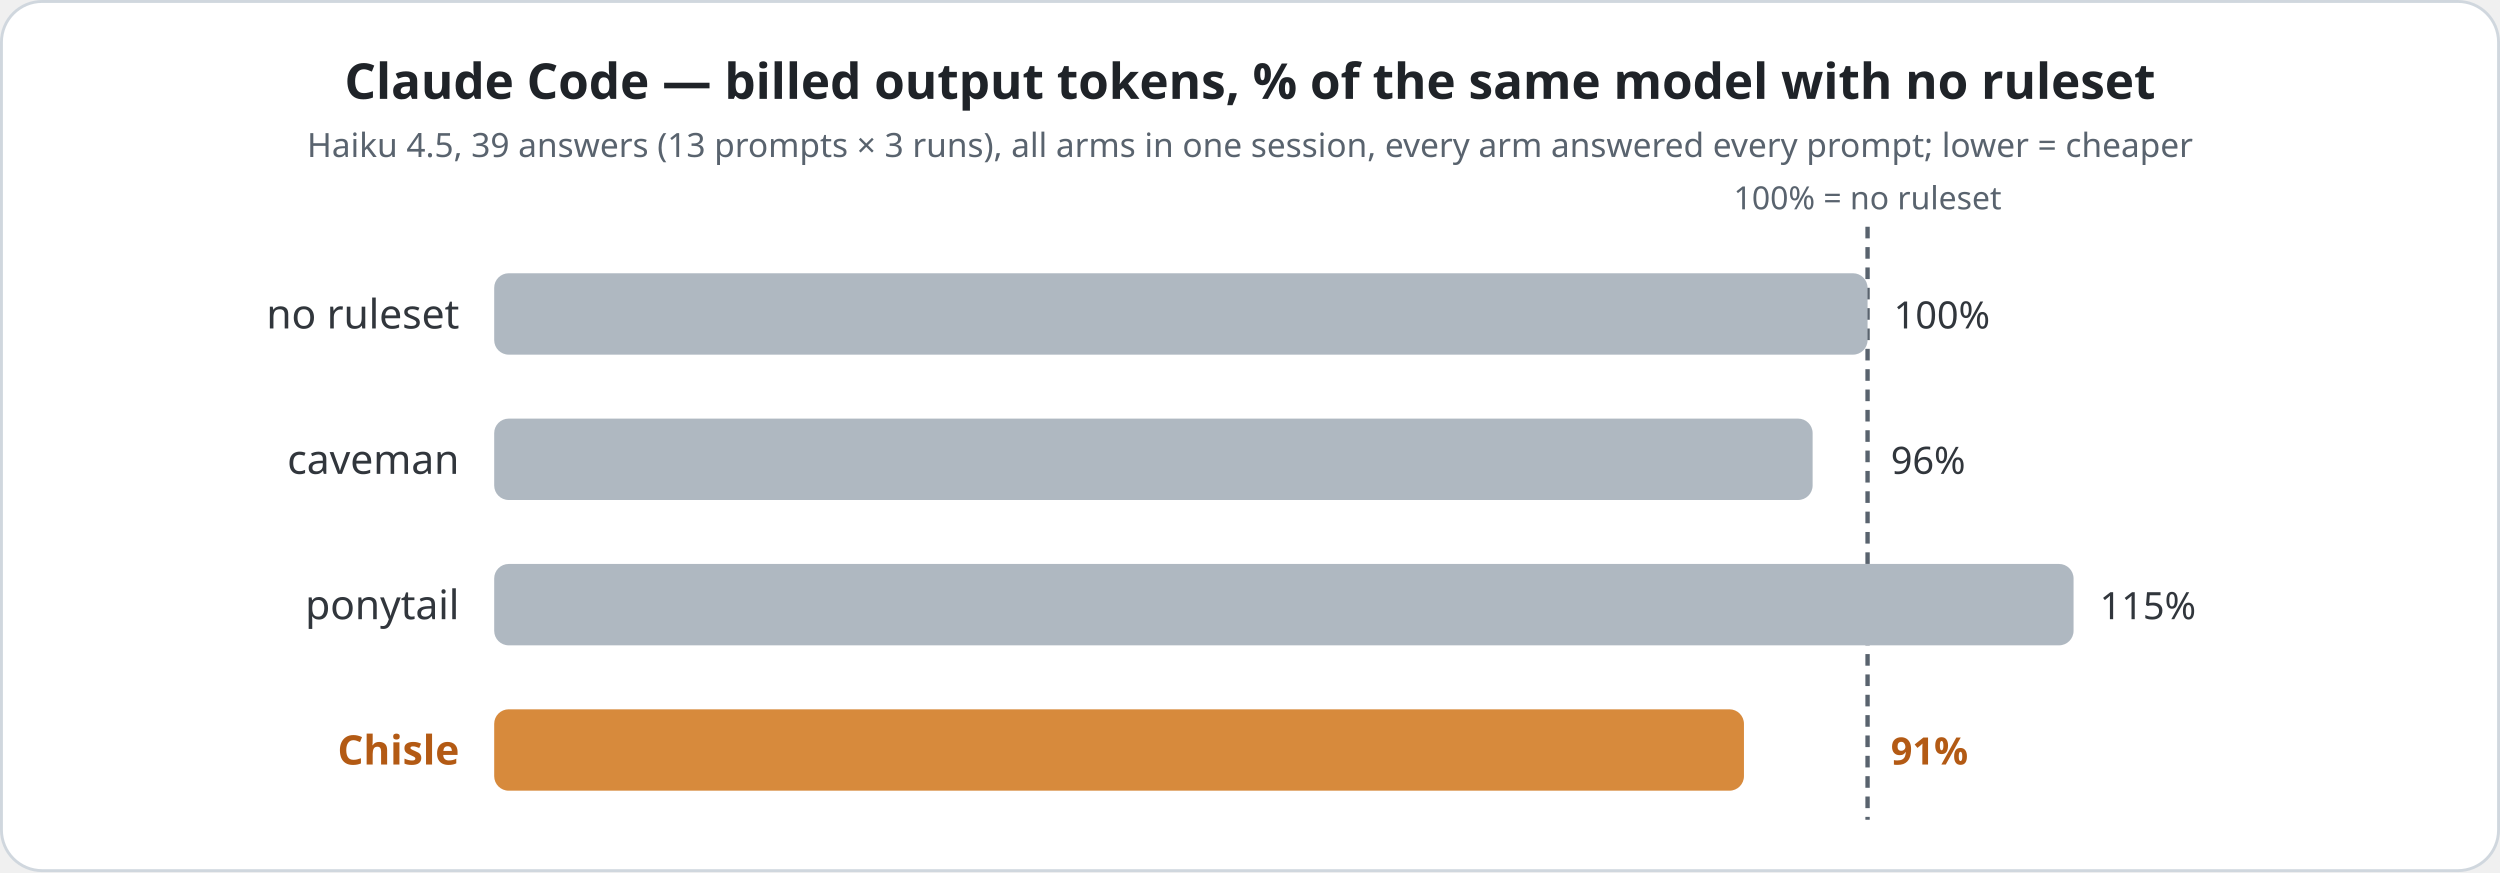
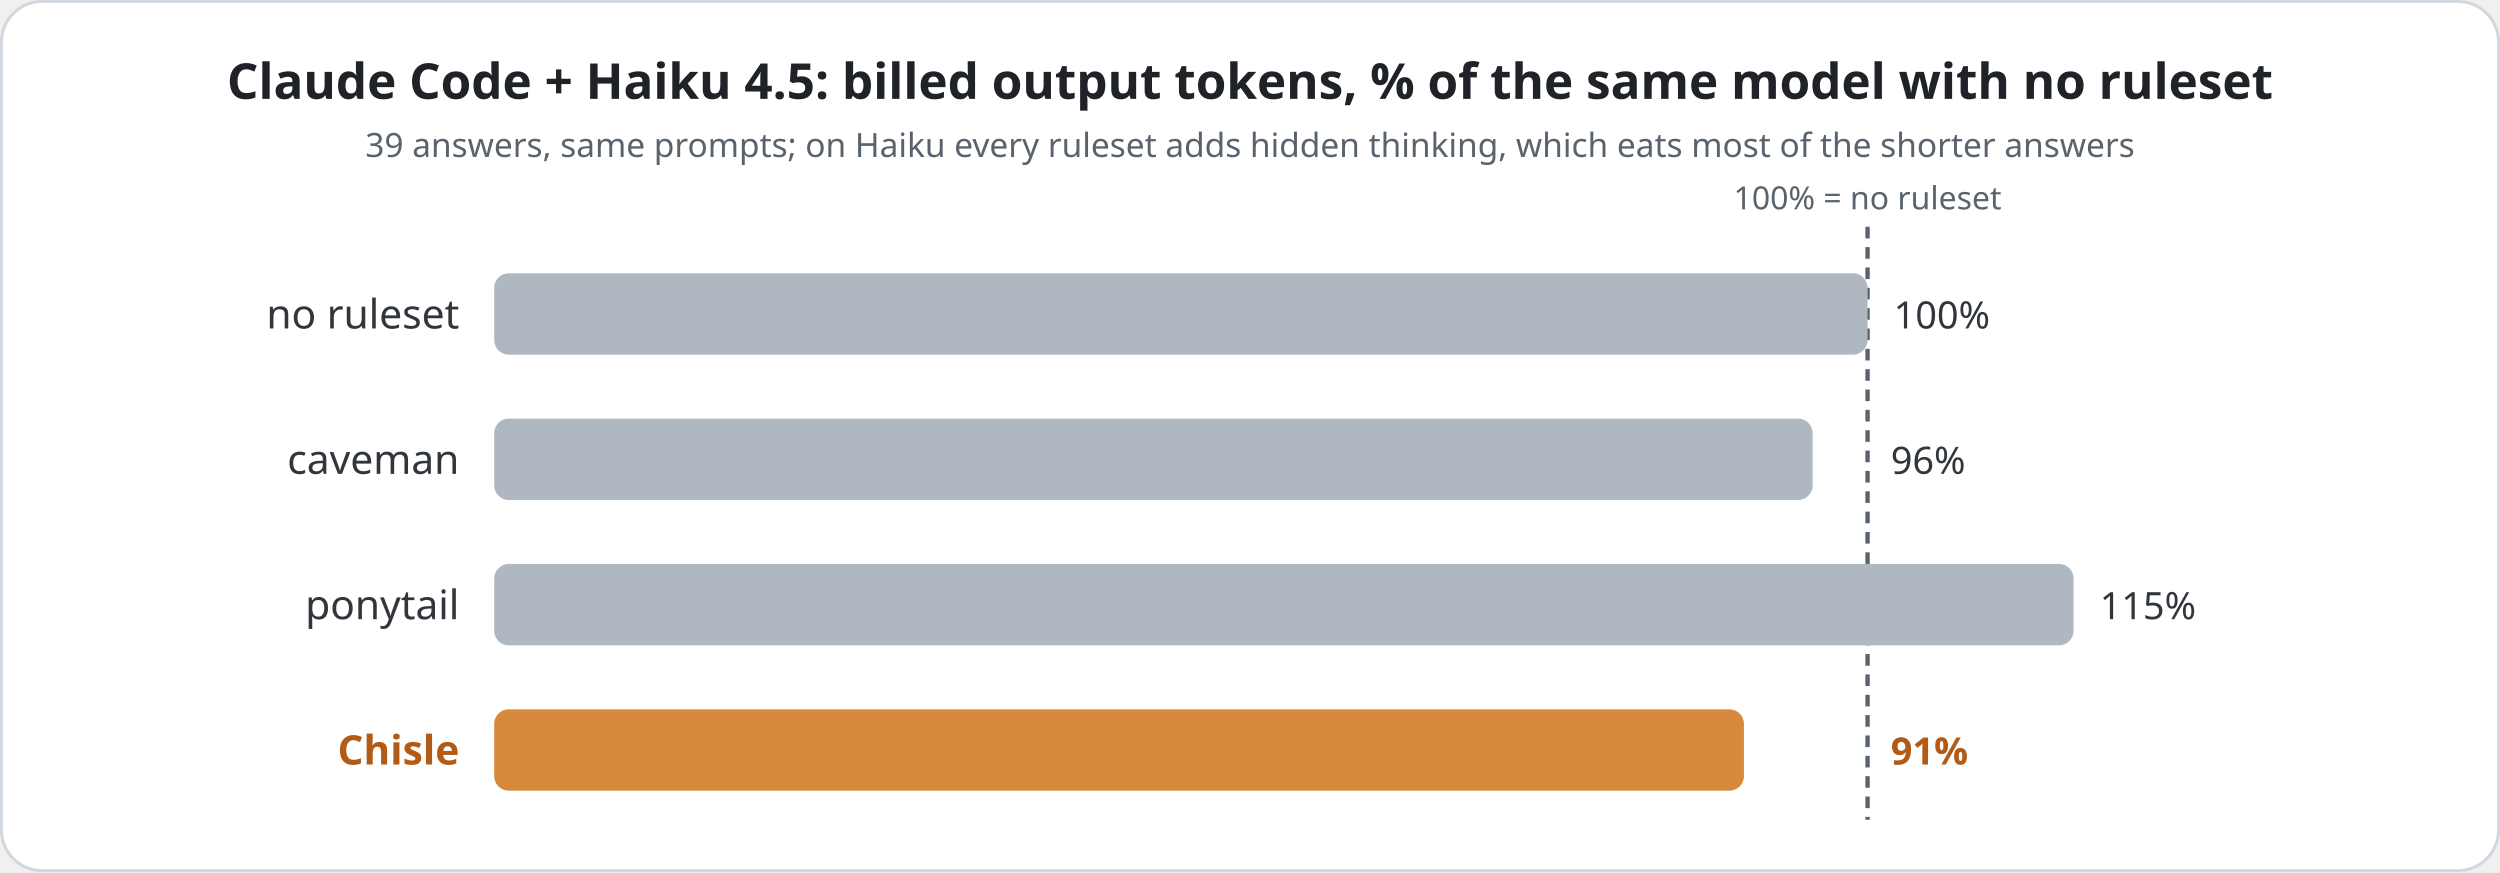
- <svg xmlns="http://www.w3.org/2000/svg" width="860" height="300" viewBox="0 0 860 300" font-family="-apple-system,BlinkMacSystemFont,'Segoe UI','Noto Sans',Helvetica,Arial,sans-serif" role="img" aria-label="Claude Code benchmark, 39 answers in one run, billed output tokens as percent of the same model with no ruleset. no ruleset 100%, caveman 96%, ponytail 115%, Chisle 91%.">
+ <svg xmlns="http://www.w3.org/2000/svg" width="860" height="300" viewBox="0 0 860 300" font-family="-apple-system,BlinkMacSystemFont,'Segoe UI','Noto Sans',Helvetica,Arial,sans-serif" role="img" aria-label="Claude Code with Haiku 4.5, 39 answers in one session, billed output tokens as percent of the same model with no ruleset. no ruleset 100%, caveman 96%, ponytail 115%, Chisle 91%.">
  <rect x="0.5" y="0.5" width="859" height="299" rx="14" fill="#ffffff" stroke="#d0d7de" />
-   <text x="430" y="34" font-size="17" font-weight="700" fill="#1f2328" text-anchor="middle">Claude Code — billed output tokens, % of the same model with no ruleset</text>
-   <text x="430" y="54" font-size="11.5" fill="#59636e" text-anchor="middle">Haiku 4.5, 39 answers (13 prompts × 3 runs), all arms in one session, every arm answered every prompt; lower = cheaper</text>
+   <text x="430" y="34" font-size="17" font-weight="700" fill="#1f2328" text-anchor="middle">Claude Code + Haiku 4.5: billed output tokens, % of the same model with no ruleset</text>
+   <text x="430" y="54" font-size="11.5" fill="#59636e" text-anchor="middle">39 answers, same prompts; on Haiku every ruleset adds hidden thinking, which eats most of the shorter answers</text>
  <line x1="642.441" y1="78" x2="642.441" y2="282" stroke="#59636e" stroke-width="1.5" stroke-dasharray="4 3" />
  <text x="642.441" y="72" font-size="11" fill="#59636e" text-anchor="middle">100% = no ruleset</text>
  <text x="158" y="113" font-size="14" fill="#31363c" text-anchor="end">no ruleset</text>
  <rect x="170" y="94" width="472.441" height="28" rx="5" fill="#afb8c1">
    <animate attributeName="width" values="0;472.441" dur="0.9s" begin="0.00s" fill="freeze" calcMode="spline" keySplines="0.2 0.7 0.2 1" />
  </rect>
  <text x="651.441" y="113" font-size="13" fill="#31363c">100%</text>
  <text x="158" y="163" font-size="14" fill="#31363c" text-anchor="end">caveman</text>
  <rect x="170" y="144" width="453.543" height="28" rx="5" fill="#afb8c1">
    <animate attributeName="width" values="0;453.543" dur="0.9s" begin="0.12s" fill="freeze" calcMode="spline" keySplines="0.2 0.7 0.2 1" />
  </rect>
  <text x="650.441" y="163" font-size="13" fill="#31363c">96%</text>
  <text x="158" y="213" font-size="14" fill="#31363c" text-anchor="end">ponytail</text>
  <rect x="170" y="194" width="543.307" height="28" rx="5" fill="#afb8c1">
    <animate attributeName="width" values="0;543.307" dur="0.9s" begin="0.24s" fill="freeze" calcMode="spline" keySplines="0.2 0.7 0.2 1" />
  </rect>
  <text x="722.307" y="213" font-size="13" fill="#31363c">115%</text>
  <text x="158" y="263" font-size="14" fill="#b35a14" text-anchor="end" font-weight="700">Chisle</text>
  <rect x="170" y="244" width="429.921" height="28" rx="5" fill="#d78a3c">
    <animate attributeName="width" values="0;429.921" dur="0.9s" begin="0.36s" fill="freeze" calcMode="spline" keySplines="0.2 0.7 0.2 1" />
  </rect>
  <text x="650.441" y="263" font-size="13" fill="#b35a14" font-weight="700">91%</text>
</svg>
